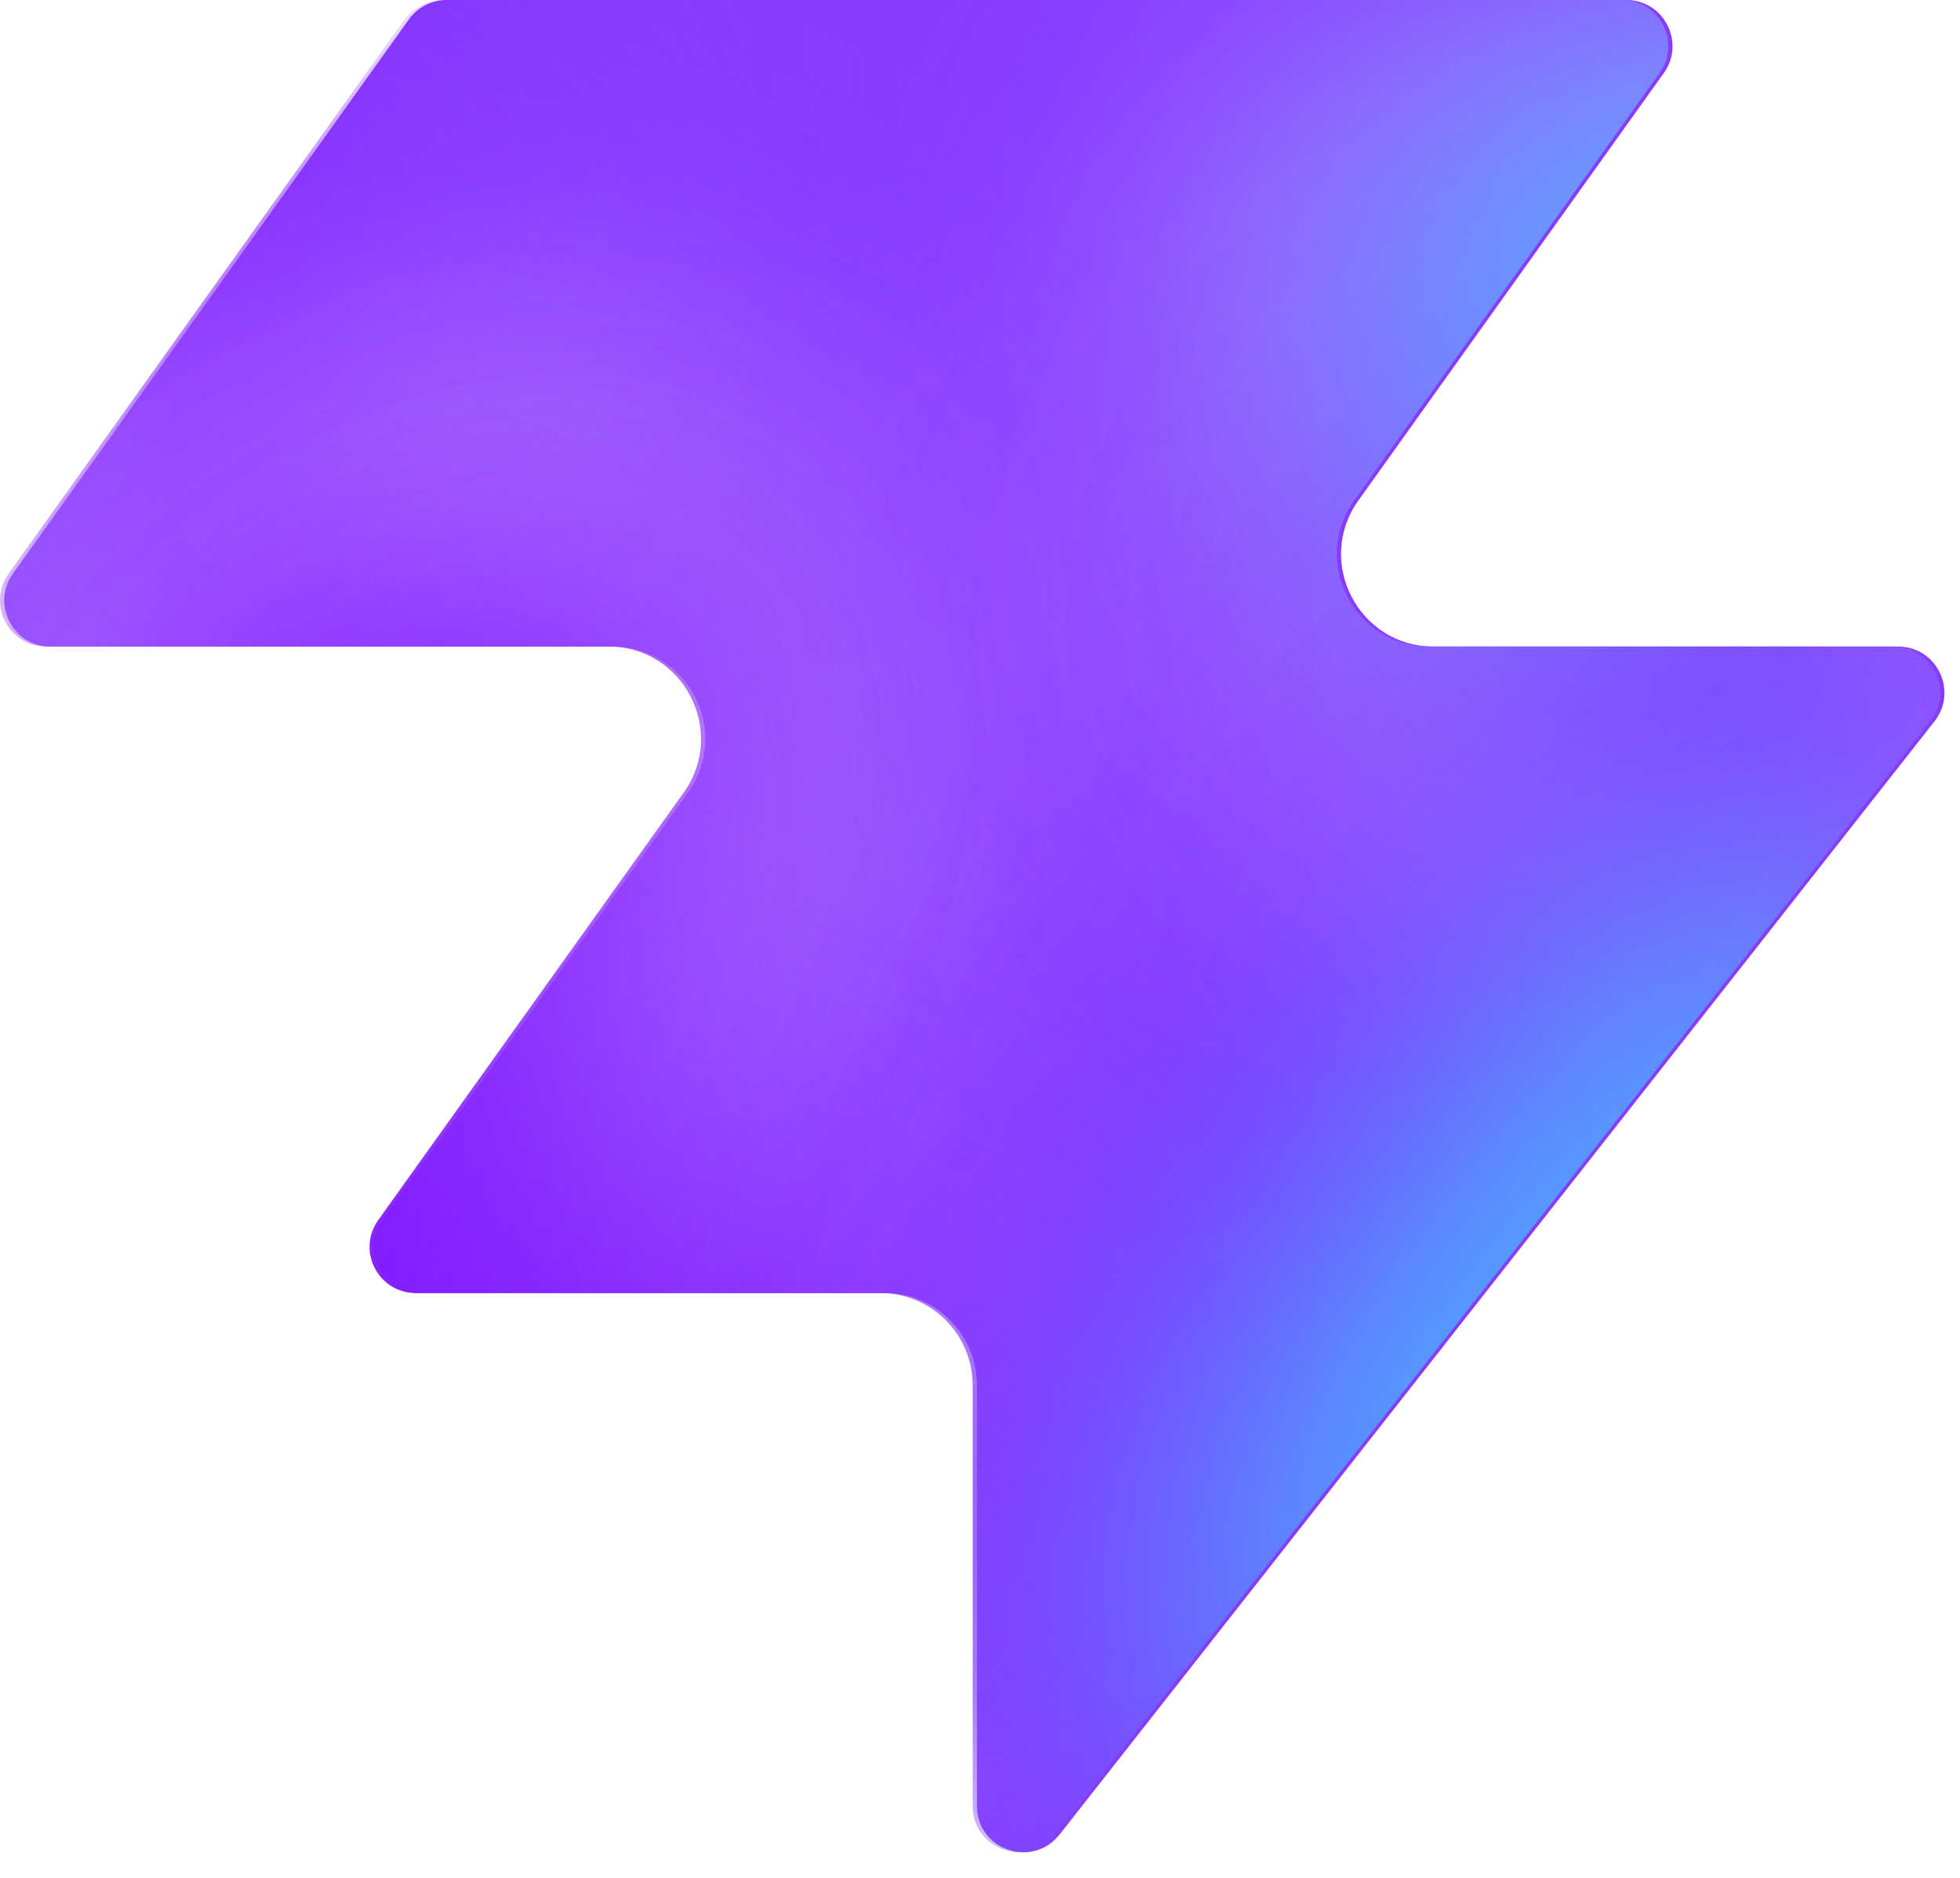
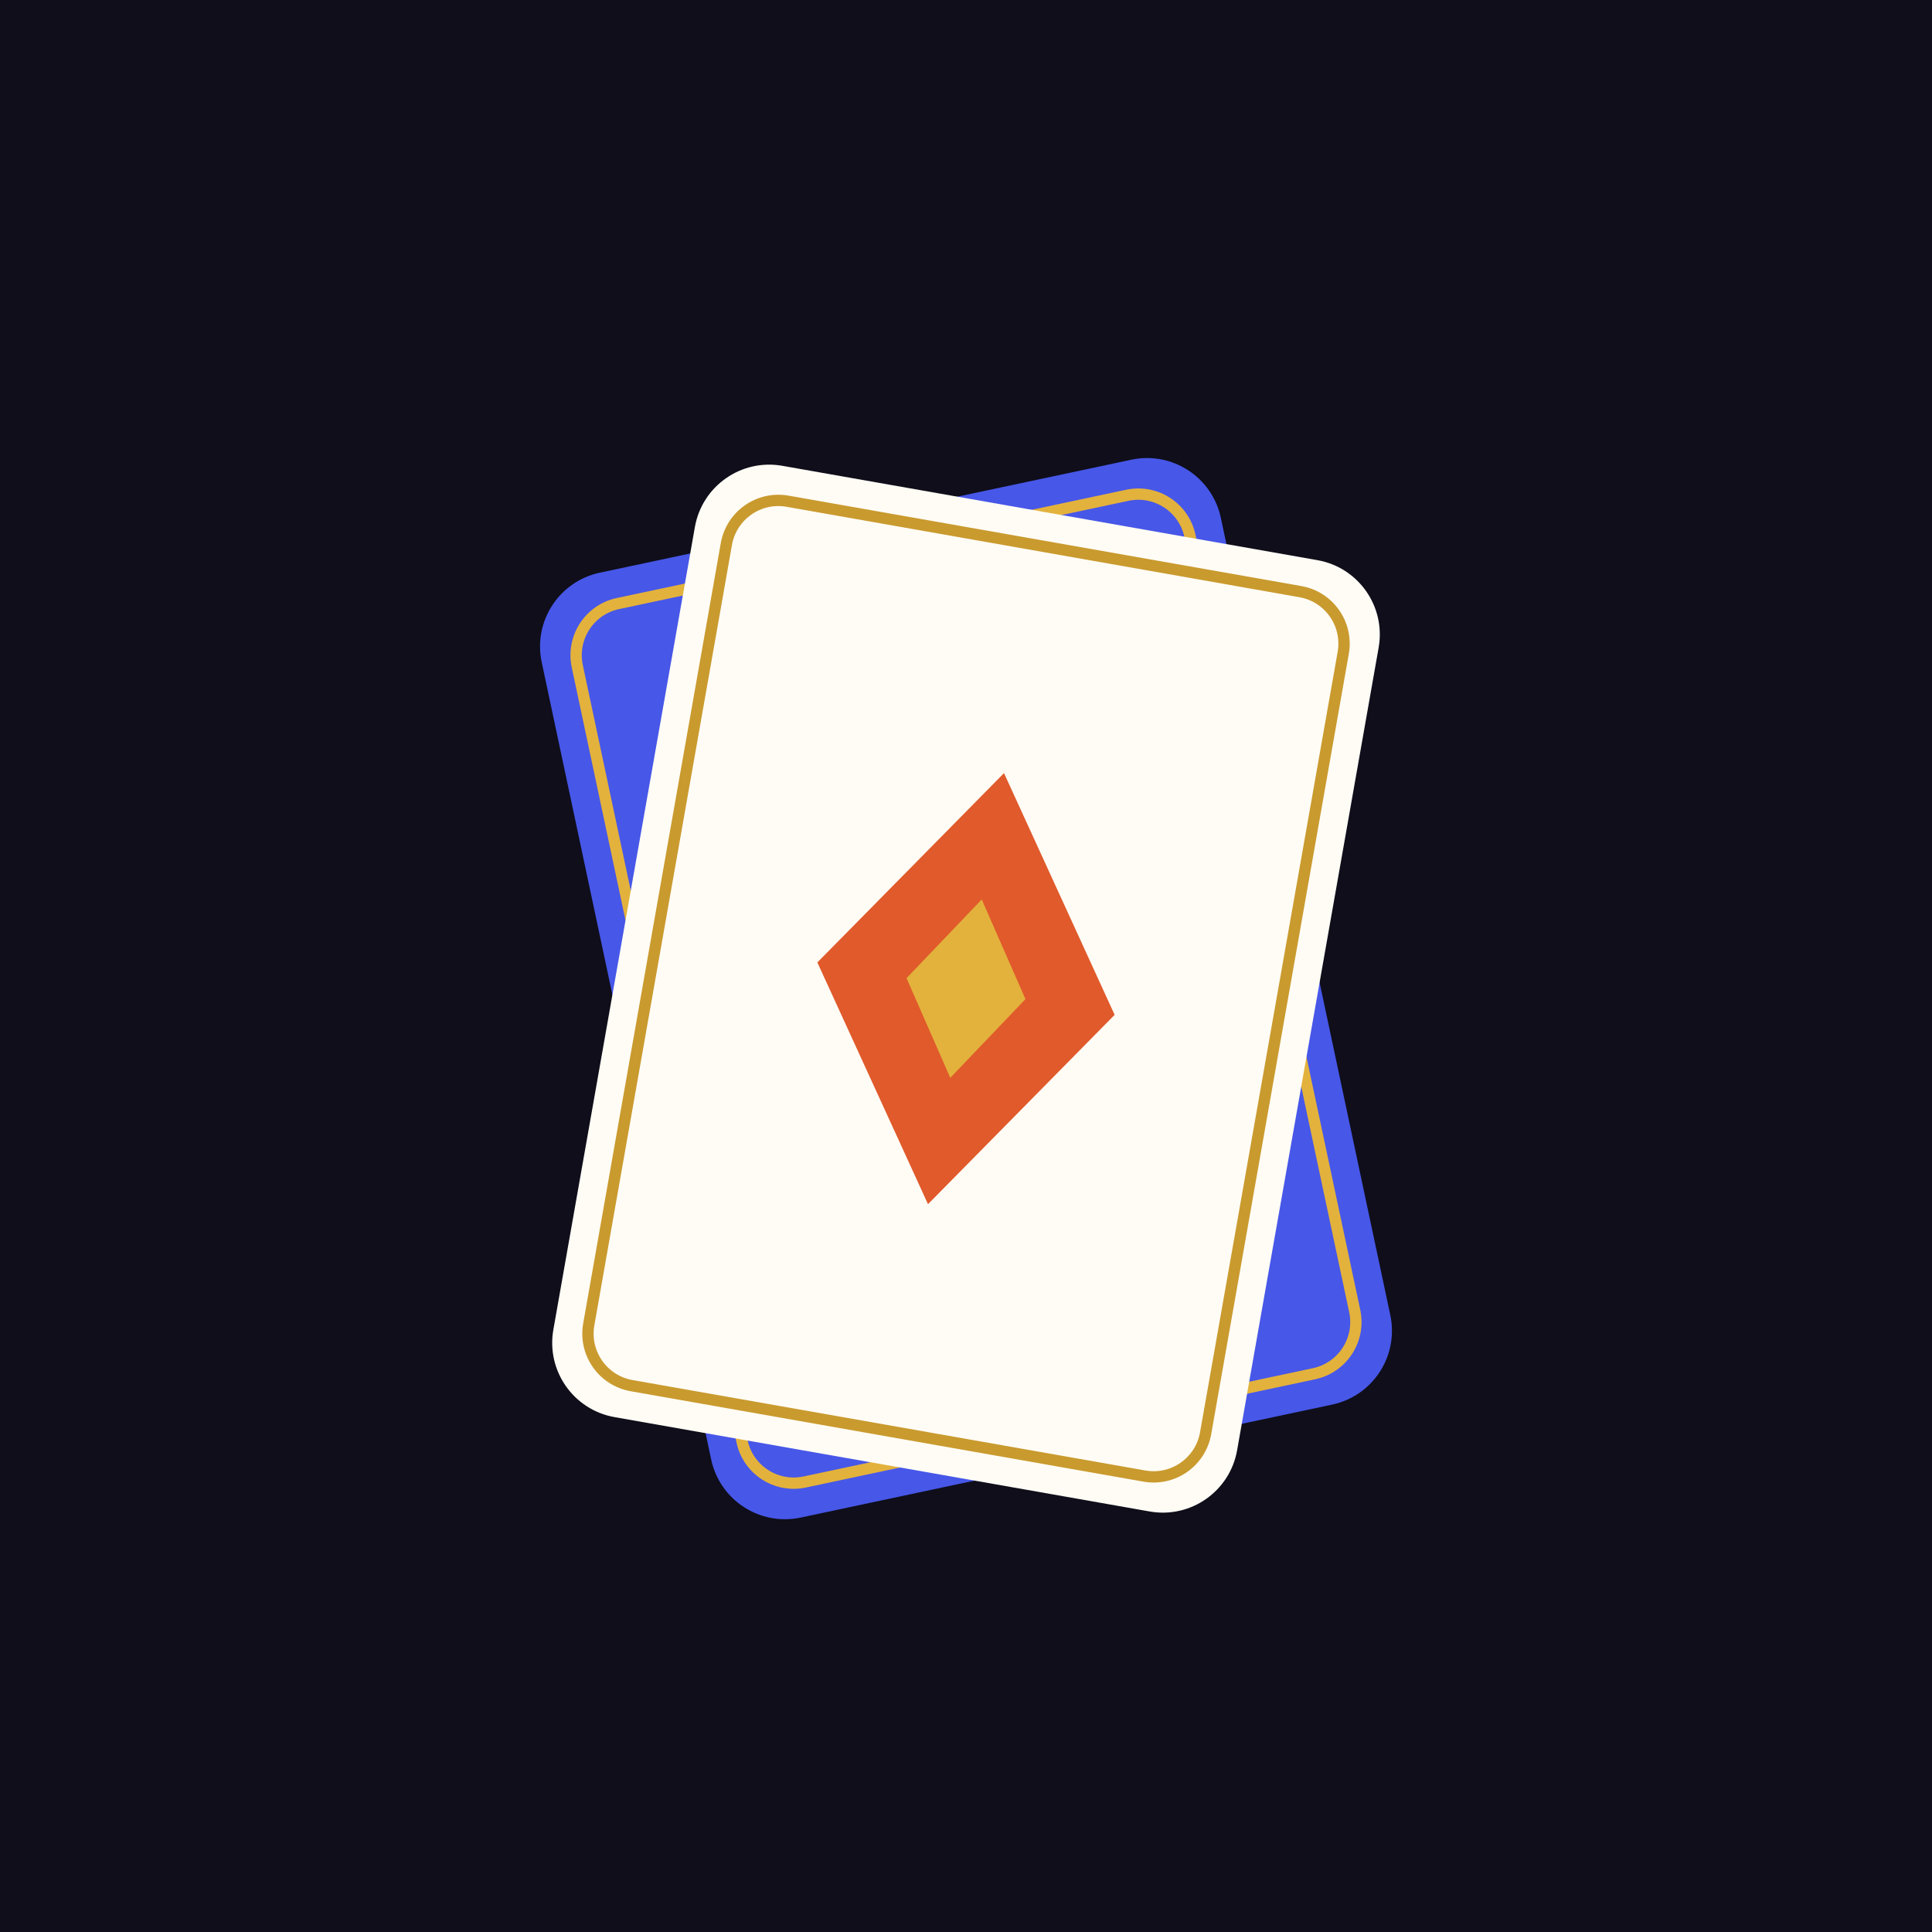
- <svg xmlns="http://www.w3.org/2000/svg" width="48" height="46" fill="none" viewBox="0 0 48 46">
-   <path fill="#863bff" d="M25.946 44.938c-.664.845-2.021.375-2.021-.698V33.937a2.26 2.26 0 0 0-2.262-2.262H10.287c-.92 0-1.456-1.04-.92-1.788l7.48-10.471c1.07-1.497 0-3.578-1.842-3.578H1.237c-.92 0-1.456-1.04-.92-1.788L10.013.474c.214-.297.556-.474.92-.474h28.894c.92 0 1.456 1.04.92 1.788l-7.48 10.471c-1.07 1.498 0 3.579 1.842 3.579h11.377c.943 0 1.473 1.088.89 1.83L25.947 44.94z" style="fill:#863bff;fill:color(display-p3 .525 .23 1);fill-opacity:1" />
-   <mask id="a" width="48" height="46" x="0" y="0" maskUnits="userSpaceOnUse" style="mask-type:alpha">
-     <path fill="#000" d="M25.842 44.938c-.664.844-2.021.375-2.021-.698V33.937a2.26 2.26 0 0 0-2.262-2.262H10.183c-.92 0-1.456-1.04-.92-1.788l7.48-10.471c1.07-1.498 0-3.579-1.842-3.579H1.133c-.92 0-1.456-1.04-.92-1.787L9.91.473c.214-.297.556-.474.92-.474h28.894c.92 0 1.456 1.04.92 1.788l-7.48 10.471c-1.07 1.498 0 3.578 1.842 3.578h11.377c.943 0 1.473 1.088.89 1.832L25.843 44.94z" style="fill:#000;fill-opacity:1" />
-   </mask>
-   <g mask="url(#a)">
-     <g filter="url(#b)">
-       <ellipse cx="5.508" cy="14.704" fill="#ede6ff" rx="5.508" ry="14.704" style="fill:#ede6ff;fill:color(display-p3 .927 .903 1);fill-opacity:1" transform="matrix(.00324 1 1 -.00324 -4.47 31.516)" />
-     </g>
-     <g filter="url(#c)">
-       <ellipse cx="10.399" cy="29.851" fill="#ede6ff" rx="10.399" ry="29.851" style="fill:#ede6ff;fill:color(display-p3 .927 .903 1);fill-opacity:1" transform="matrix(.00324 1 1 -.00324 -39.328 7.883)" />
-     </g>
-     <g filter="url(#d)">
-       <ellipse cx="5.508" cy="30.487" fill="#7e14ff" rx="5.508" ry="30.487" style="fill:#7e14ff;fill:color(display-p3 .492 .077 1);fill-opacity:1" transform="rotate(89.814 -25.913 -14.639)scale(1 -1)" />
-     </g>
-     <g filter="url(#e)">
-       <ellipse cx="5.508" cy="30.599" fill="#7e14ff" rx="5.508" ry="30.599" style="fill:#7e14ff;fill:color(display-p3 .492 .077 1);fill-opacity:1" transform="rotate(89.814 -32.644 -3.334)scale(1 -1)" />
-     </g>
-     <g filter="url(#f)">
-       <ellipse cx="5.508" cy="30.599" fill="#7e14ff" rx="5.508" ry="30.599" style="fill:#7e14ff;fill:color(display-p3 .492 .077 1);fill-opacity:1" transform="matrix(.00324 1 1 -.00324 -34.34 30.47)" />
-     </g>
-     <g filter="url(#g)">
-       <ellipse cx="14.072" cy="22.078" fill="#ede6ff" rx="14.072" ry="22.078" style="fill:#ede6ff;fill:color(display-p3 .927 .903 1);fill-opacity:1" transform="rotate(93.35 24.506 48.493)scale(-1 1)" />
-     </g>
-     <g filter="url(#h)">
-       <ellipse cx="3.47" cy="21.501" fill="#7e14ff" rx="3.47" ry="21.501" style="fill:#7e14ff;fill:color(display-p3 .492 .077 1);fill-opacity:1" transform="rotate(89.009 28.708 47.59)scale(-1 1)" />
-     </g>
-     <g filter="url(#i)">
-       <ellipse cx="3.47" cy="21.501" fill="#7e14ff" rx="3.47" ry="21.501" style="fill:#7e14ff;fill:color(display-p3 .492 .077 1);fill-opacity:1" transform="rotate(89.009 28.708 47.59)scale(-1 1)" />
-     </g>
-     <g filter="url(#j)">
-       <ellipse cx=".387" cy="8.972" fill="#7e14ff" rx="4.407" ry="29.108" style="fill:#7e14ff;fill:color(display-p3 .492 .077 1);fill-opacity:1" transform="rotate(39.51 .387 8.972)" />
-     </g>
-     <g filter="url(#k)">
-       <ellipse cx="47.523" cy="-6.092" fill="#7e14ff" rx="4.407" ry="29.108" style="fill:#7e14ff;fill:color(display-p3 .492 .077 1);fill-opacity:1" transform="rotate(37.892 47.523 -6.092)" />
-     </g>
-     <g filter="url(#l)">
-       <ellipse cx="41.412" cy="6.333" fill="#47bfff" rx="5.971" ry="9.665" style="fill:#47bfff;fill:color(display-p3 .28 .748 1);fill-opacity:1" transform="rotate(37.892 41.412 6.333)" />
-     </g>
-     <g filter="url(#m)">
-       <ellipse cx="-1.879" cy="38.332" fill="#7e14ff" rx="4.407" ry="29.108" style="fill:#7e14ff;fill:color(display-p3 .492 .077 1);fill-opacity:1" transform="rotate(37.892 -1.88 38.332)" />
-     </g>
-     <g filter="url(#n)">
-       <ellipse cx="-1.879" cy="38.332" fill="#7e14ff" rx="4.407" ry="29.108" style="fill:#7e14ff;fill:color(display-p3 .492 .077 1);fill-opacity:1" transform="rotate(37.892 -1.88 38.332)" />
-     </g>
-     <g filter="url(#o)">
-       <ellipse cx="35.651" cy="29.907" fill="#7e14ff" rx="4.407" ry="29.108" style="fill:#7e14ff;fill:color(display-p3 .492 .077 1);fill-opacity:1" transform="rotate(37.892 35.651 29.907)" />
-     </g>
-     <g filter="url(#p)">
-       <ellipse cx="38.418" cy="32.4" fill="#47bfff" rx="5.971" ry="15.297" style="fill:#47bfff;fill:color(display-p3 .28 .748 1);fill-opacity:1" transform="rotate(37.892 38.418 32.4)" />
-     </g>
+ <svg xmlns="http://www.w3.org/2000/svg" viewBox="0 0 512 512">
+   <rect width="512" height="512" fill="#0f0e1a" />
+   <g transform="translate(256 262) rotate(-12) translate(-92 -128)">
+     <rect width="184" height="256" rx="20" fill="#4757e8" />
+     <rect x="9" y="9" width="166" height="238" rx="14" fill="none" stroke="#e3b23c" stroke-width="3" />
  </g>
-   <defs>
-     <filter id="b" width="60.045" height="41.654" x="-19.77" y="16.149" color-interpolation-filters="sRGB" filterUnits="userSpaceOnUse">
-       <feFlood flood-opacity="0" result="BackgroundImageFix" />
-       <feBlend in="SourceGraphic" in2="BackgroundImageFix" result="shape" />
-       <feGaussianBlur result="effect1_foregroundBlur_2002_17158" stdDeviation="7.659" />
-     </filter>
-     <filter id="c" width="90.34" height="51.437" x="-54.613" y="-7.533" color-interpolation-filters="sRGB" filterUnits="userSpaceOnUse">
-       <feFlood flood-opacity="0" result="BackgroundImageFix" />
-       <feBlend in="SourceGraphic" in2="BackgroundImageFix" result="shape" />
-       <feGaussianBlur result="effect1_foregroundBlur_2002_17158" stdDeviation="7.659" />
-     </filter>
-     <filter id="d" width="79.355" height="29.4" x="-49.64" y="2.03" color-interpolation-filters="sRGB" filterUnits="userSpaceOnUse">
-       <feFlood flood-opacity="0" result="BackgroundImageFix" />
-       <feBlend in="SourceGraphic" in2="BackgroundImageFix" result="shape" />
-       <feGaussianBlur result="effect1_foregroundBlur_2002_17158" stdDeviation="4.596" />
-     </filter>
-     <filter id="e" width="79.579" height="29.4" x="-45.045" y="20.029" color-interpolation-filters="sRGB" filterUnits="userSpaceOnUse">
-       <feFlood flood-opacity="0" result="BackgroundImageFix" />
-       <feBlend in="SourceGraphic" in2="BackgroundImageFix" result="shape" />
-       <feGaussianBlur result="effect1_foregroundBlur_2002_17158" stdDeviation="4.596" />
-     </filter>
-     <filter id="f" width="79.579" height="29.4" x="-43.513" y="21.178" color-interpolation-filters="sRGB" filterUnits="userSpaceOnUse">
-       <feFlood flood-opacity="0" result="BackgroundImageFix" />
-       <feBlend in="SourceGraphic" in2="BackgroundImageFix" result="shape" />
-       <feGaussianBlur result="effect1_foregroundBlur_2002_17158" stdDeviation="4.596" />
-     </filter>
-     <filter id="g" width="74.749" height="58.852" x="15.756" y="-17.901" color-interpolation-filters="sRGB" filterUnits="userSpaceOnUse">
-       <feFlood flood-opacity="0" result="BackgroundImageFix" />
-       <feBlend in="SourceGraphic" in2="BackgroundImageFix" result="shape" />
-       <feGaussianBlur result="effect1_foregroundBlur_2002_17158" stdDeviation="7.659" />
-     </filter>
-     <filter id="h" width="61.377" height="25.362" x="23.548" y="2.284" color-interpolation-filters="sRGB" filterUnits="userSpaceOnUse">
-       <feFlood flood-opacity="0" result="BackgroundImageFix" />
-       <feBlend in="SourceGraphic" in2="BackgroundImageFix" result="shape" />
-       <feGaussianBlur result="effect1_foregroundBlur_2002_17158" stdDeviation="4.596" />
-     </filter>
-     <filter id="i" width="61.377" height="25.362" x="23.548" y="2.284" color-interpolation-filters="sRGB" filterUnits="userSpaceOnUse">
-       <feFlood flood-opacity="0" result="BackgroundImageFix" />
-       <feBlend in="SourceGraphic" in2="BackgroundImageFix" result="shape" />
-       <feGaussianBlur result="effect1_foregroundBlur_2002_17158" stdDeviation="4.596" />
-     </filter>
-     <filter id="j" width="56.045" height="63.649" x="-27.636" y="-22.853" color-interpolation-filters="sRGB" filterUnits="userSpaceOnUse">
-       <feFlood flood-opacity="0" result="BackgroundImageFix" />
-       <feBlend in="SourceGraphic" in2="BackgroundImageFix" result="shape" />
-       <feGaussianBlur result="effect1_foregroundBlur_2002_17158" stdDeviation="4.596" />
-     </filter>
-     <filter id="k" width="54.814" height="64.646" x="20.116" y="-38.415" color-interpolation-filters="sRGB" filterUnits="userSpaceOnUse">
-       <feFlood flood-opacity="0" result="BackgroundImageFix" />
-       <feBlend in="SourceGraphic" in2="BackgroundImageFix" result="shape" />
-       <feGaussianBlur result="effect1_foregroundBlur_2002_17158" stdDeviation="4.596" />
-     </filter>
-     <filter id="l" width="33.541" height="35.313" x="24.641" y="-11.323" color-interpolation-filters="sRGB" filterUnits="userSpaceOnUse">
-       <feFlood flood-opacity="0" result="BackgroundImageFix" />
-       <feBlend in="SourceGraphic" in2="BackgroundImageFix" result="shape" />
-       <feGaussianBlur result="effect1_foregroundBlur_2002_17158" stdDeviation="4.596" />
-     </filter>
-     <filter id="m" width="54.814" height="64.646" x="-29.286" y="6.009" color-interpolation-filters="sRGB" filterUnits="userSpaceOnUse">
-       <feFlood flood-opacity="0" result="BackgroundImageFix" />
-       <feBlend in="SourceGraphic" in2="BackgroundImageFix" result="shape" />
-       <feGaussianBlur result="effect1_foregroundBlur_2002_17158" stdDeviation="4.596" />
-     </filter>
-     <filter id="n" width="54.814" height="64.646" x="-29.286" y="6.009" color-interpolation-filters="sRGB" filterUnits="userSpaceOnUse">
-       <feFlood flood-opacity="0" result="BackgroundImageFix" />
-       <feBlend in="SourceGraphic" in2="BackgroundImageFix" result="shape" />
-       <feGaussianBlur result="effect1_foregroundBlur_2002_17158" stdDeviation="4.596" />
-     </filter>
-     <filter id="o" width="54.814" height="64.646" x="8.244" y="-2.416" color-interpolation-filters="sRGB" filterUnits="userSpaceOnUse">
-       <feFlood flood-opacity="0" result="BackgroundImageFix" />
-       <feBlend in="SourceGraphic" in2="BackgroundImageFix" result="shape" />
-       <feGaussianBlur result="effect1_foregroundBlur_2002_17158" stdDeviation="4.596" />
-     </filter>
-     <filter id="p" width="39.409" height="43.623" x="18.713" y="10.588" color-interpolation-filters="sRGB" filterUnits="userSpaceOnUse">
-       <feFlood flood-opacity="0" result="BackgroundImageFix" />
-       <feBlend in="SourceGraphic" in2="BackgroundImageFix" result="shape" />
-       <feGaussianBlur result="effect1_foregroundBlur_2002_17158" stdDeviation="4.596" />
-     </filter>
-   </defs>
+   <g transform="translate(256 262) rotate(10) translate(-92 -128)">
+     <rect width="184" height="256" rx="20" fill="#fffcf5" />
+     <rect x="9" y="9" width="166" height="238" rx="14" fill="none" stroke="#c99a2e" stroke-width="3" />
+     <path d="M92 70 L132 128 L92 186 L52 128 Z" fill="#e05a2b" />
+     <path d="M92 104 L108 128 L92 152 L76 128 Z" fill="#e3b23c" />
+   </g>
</svg>
